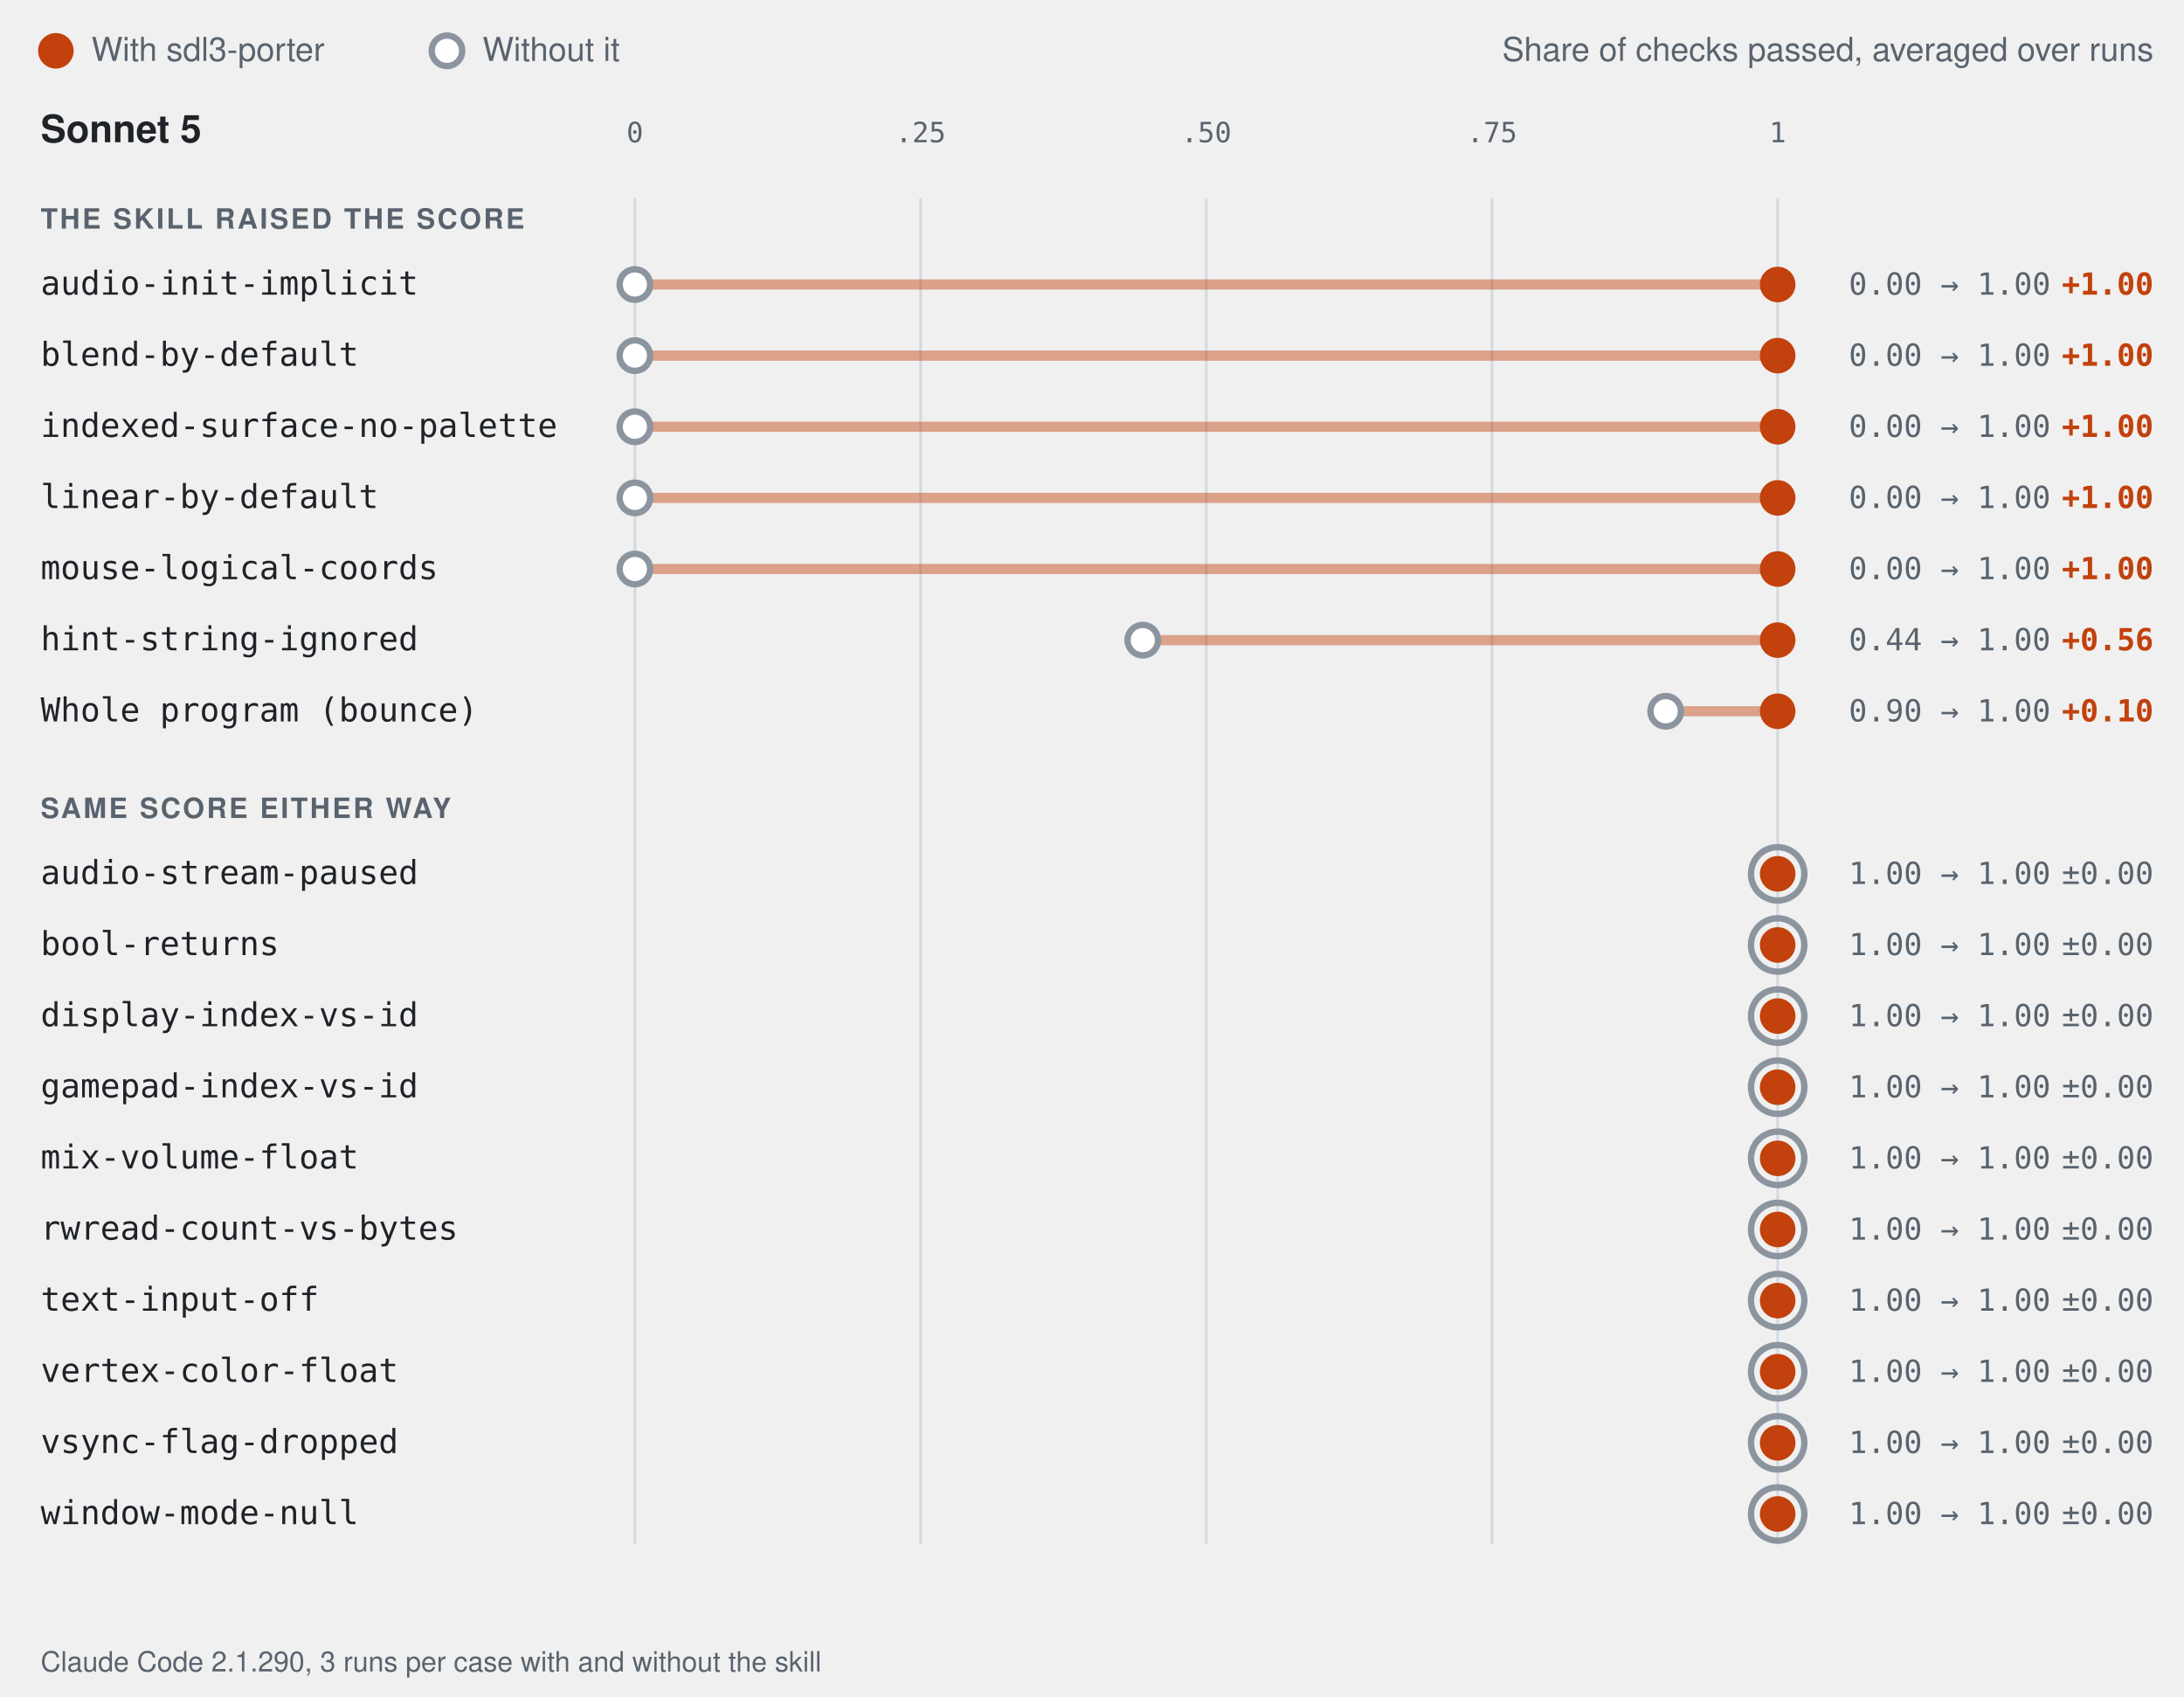
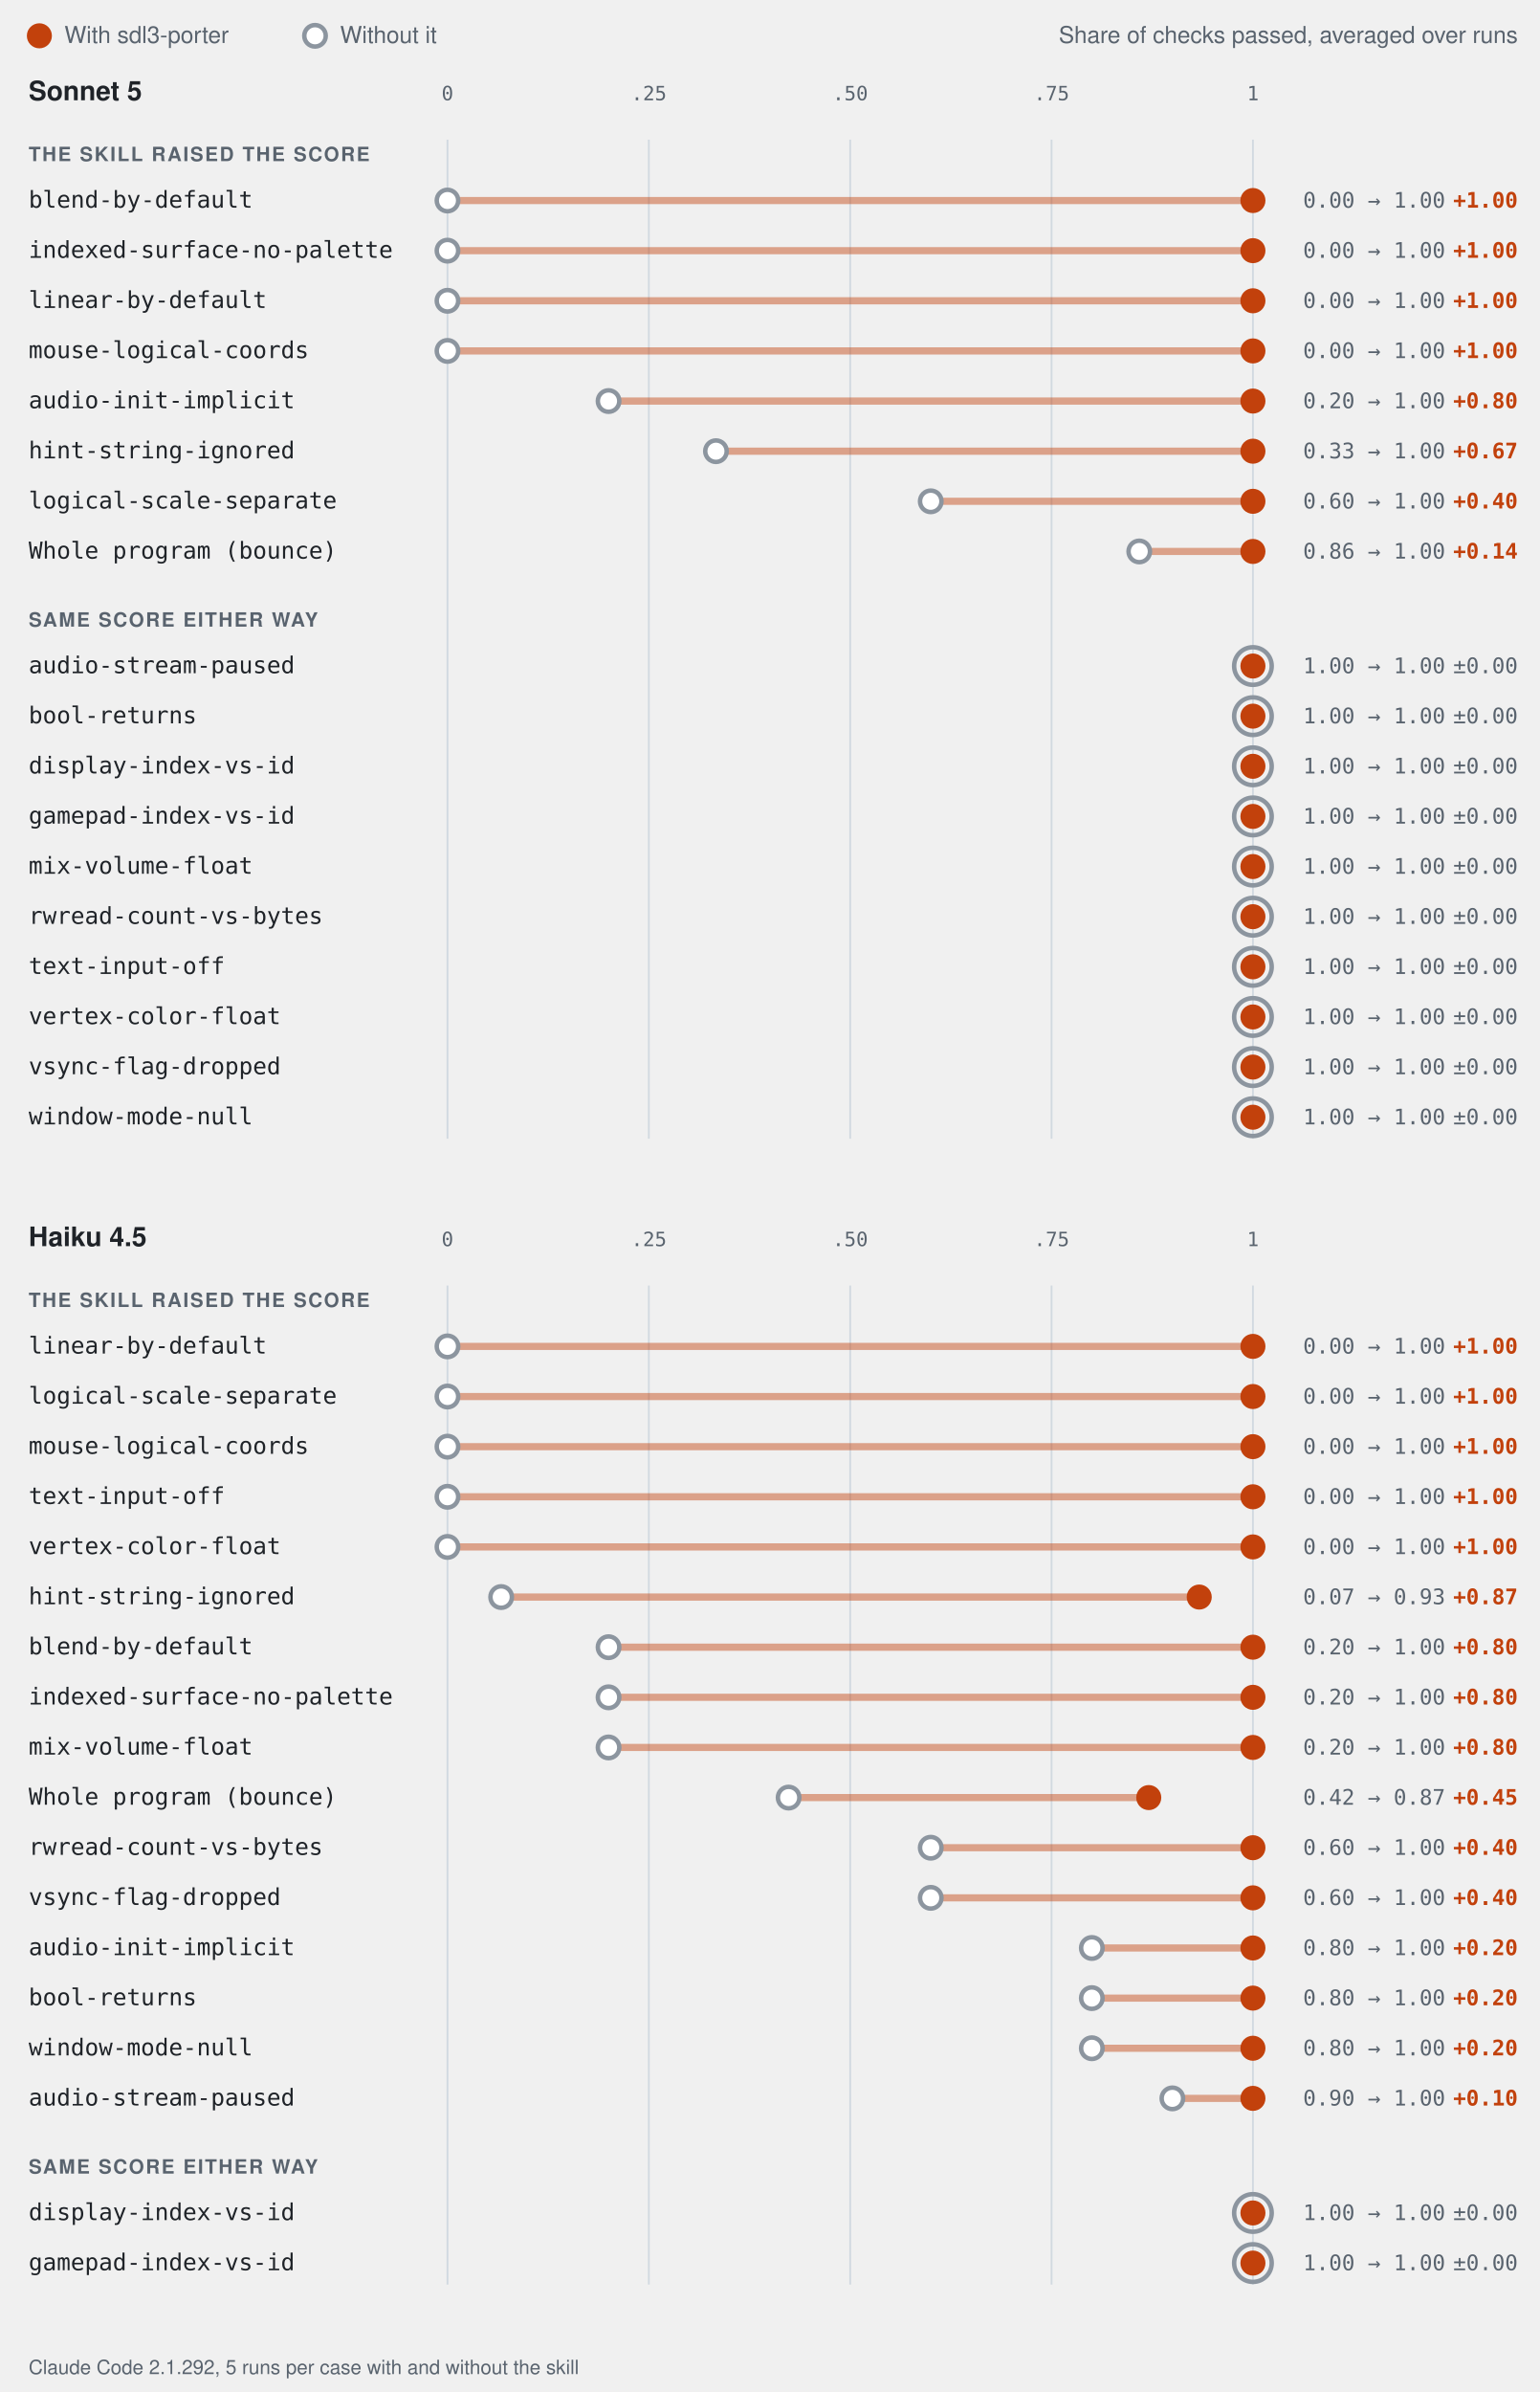
- <svg xmlns="http://www.w3.org/2000/svg" width="860" height="668" viewBox="0 0 860 668" role="img" aria-label="Eval scores with and without sdl3-porter for each case">
+ <svg xmlns="http://www.w3.org/2000/svg" width="860" height="1336" viewBox="0 0 860 1336" role="img" aria-label="Eval scores with and without sdl3-porter for each case">
  <g font-family="-apple-system, BlinkMacSystemFont, 'Segoe UI', Helvetica, Arial, sans-serif" font-size="13" fill="#59636e">
    <circle cx="22" cy="20" r="7" fill="#c2410c" />
    <text x="36" y="24">With sdl3-porter</text>
    <circle cx="176" cy="20" r="6" fill="#ffffff" stroke="#8c959f" stroke-width="2.5" />
    <text x="190" y="24">Without it</text>
    <text x="848" y="24" text-anchor="end">Share of checks passed, averaged over runs</text>
  </g>
  <text x="16" y="56" font-family="-apple-system, BlinkMacSystemFont, 'Segoe UI', Helvetica, Arial, sans-serif" font-size="15" font-weight="600" fill="#1f2328">Sonnet 5</text>
  <g font-family="ui-monospace, SFMono-Regular, Menlo, Consolas, monospace" font-size="11" fill="#59636e" text-anchor="middle">
    <text x="250.0" y="56">0</text>
    <text x="362.5" y="56">.25</text>
    <text x="475.0" y="56">.50</text>
    <text x="587.5" y="56">.75</text>
    <text x="700.0" y="56">1</text>
  </g>
-   <line x1="250.0" y1="78" x2="250.0" y2="608" stroke="#d1d9e0" stroke-width="1" />
-   <line x1="362.5" y1="78" x2="362.5" y2="608" stroke="#d1d9e0" stroke-width="1" />
-   <line x1="475.0" y1="78" x2="475.0" y2="608" stroke="#d1d9e0" stroke-width="1" />
-   <line x1="587.5" y1="78" x2="587.5" y2="608" stroke="#d1d9e0" stroke-width="1" />
-   <line x1="700.0" y1="78" x2="700.0" y2="608" stroke="#d1d9e0" stroke-width="1" />
+   <line x1="250.0" y1="78" x2="250.0" y2="636" stroke="#d1d9e0" stroke-width="1" />
+   <line x1="362.5" y1="78" x2="362.5" y2="636" stroke="#d1d9e0" stroke-width="1" />
+   <line x1="475.0" y1="78" x2="475.0" y2="636" stroke="#d1d9e0" stroke-width="1" />
+   <line x1="587.5" y1="78" x2="587.5" y2="636" stroke="#d1d9e0" stroke-width="1" />
+   <line x1="700.0" y1="78" x2="700.0" y2="636" stroke="#d1d9e0" stroke-width="1" />
  <text x="16" y="90" font-family="-apple-system, BlinkMacSystemFont, 'Segoe UI', Helvetica, Arial, sans-serif" font-size="11" font-weight="600" letter-spacing="0.08em" fill="#59636e">THE SKILL RAISED THE SCORE</text>
-   <text x="16" y="116" font-family="ui-monospace, SFMono-Regular, Menlo, Consolas, monospace" font-size="13" fill="#1f2328">audio-init-implicit</text>
+   <text x="16" y="116" font-family="ui-monospace, SFMono-Regular, Menlo, Consolas, monospace" font-size="13" fill="#1f2328">blend-by-default</text>
  <rect x="250.0" y="110" width="450.0" height="4" rx="2" fill="#c2410c" fill-opacity="0.45" />
  <circle cx="250.0" cy="112" r="6" fill="#ffffff" stroke="#8c959f" stroke-width="2.5" />
  <circle cx="700.0" cy="112" r="7" fill="#c2410c" />
  <text x="728" y="116" font-family="ui-monospace, SFMono-Regular, Menlo, Consolas, monospace" font-size="12" fill="#59636e">0.00 → 1.00</text>
  <text x="848" y="116" font-family="ui-monospace, SFMono-Regular, Menlo, Consolas, monospace" font-size="12" text-anchor="end" fill="#c2410c" font-weight="700">+1.00</text>
-   <text x="16" y="144" font-family="ui-monospace, SFMono-Regular, Menlo, Consolas, monospace" font-size="13" fill="#1f2328">blend-by-default</text>
+   <text x="16" y="144" font-family="ui-monospace, SFMono-Regular, Menlo, Consolas, monospace" font-size="13" fill="#1f2328">indexed-surface-no-palette</text>
  <rect x="250.0" y="138" width="450.0" height="4" rx="2" fill="#c2410c" fill-opacity="0.45" />
  <circle cx="250.0" cy="140" r="6" fill="#ffffff" stroke="#8c959f" stroke-width="2.5" />
  <circle cx="700.0" cy="140" r="7" fill="#c2410c" />
  <text x="728" y="144" font-family="ui-monospace, SFMono-Regular, Menlo, Consolas, monospace" font-size="12" fill="#59636e">0.00 → 1.00</text>
  <text x="848" y="144" font-family="ui-monospace, SFMono-Regular, Menlo, Consolas, monospace" font-size="12" text-anchor="end" fill="#c2410c" font-weight="700">+1.00</text>
-   <text x="16" y="172" font-family="ui-monospace, SFMono-Regular, Menlo, Consolas, monospace" font-size="13" fill="#1f2328">indexed-surface-no-palette</text>
+   <text x="16" y="172" font-family="ui-monospace, SFMono-Regular, Menlo, Consolas, monospace" font-size="13" fill="#1f2328">linear-by-default</text>
  <rect x="250.0" y="166" width="450.0" height="4" rx="2" fill="#c2410c" fill-opacity="0.45" />
  <circle cx="250.0" cy="168" r="6" fill="#ffffff" stroke="#8c959f" stroke-width="2.5" />
  <circle cx="700.0" cy="168" r="7" fill="#c2410c" />
  <text x="728" y="172" font-family="ui-monospace, SFMono-Regular, Menlo, Consolas, monospace" font-size="12" fill="#59636e">0.00 → 1.00</text>
  <text x="848" y="172" font-family="ui-monospace, SFMono-Regular, Menlo, Consolas, monospace" font-size="12" text-anchor="end" fill="#c2410c" font-weight="700">+1.00</text>
-   <text x="16" y="200" font-family="ui-monospace, SFMono-Regular, Menlo, Consolas, monospace" font-size="13" fill="#1f2328">linear-by-default</text>
+   <text x="16" y="200" font-family="ui-monospace, SFMono-Regular, Menlo, Consolas, monospace" font-size="13" fill="#1f2328">mouse-logical-coords</text>
  <rect x="250.0" y="194" width="450.0" height="4" rx="2" fill="#c2410c" fill-opacity="0.45" />
  <circle cx="250.0" cy="196" r="6" fill="#ffffff" stroke="#8c959f" stroke-width="2.5" />
  <circle cx="700.0" cy="196" r="7" fill="#c2410c" />
  <text x="728" y="200" font-family="ui-monospace, SFMono-Regular, Menlo, Consolas, monospace" font-size="12" fill="#59636e">0.00 → 1.00</text>
  <text x="848" y="200" font-family="ui-monospace, SFMono-Regular, Menlo, Consolas, monospace" font-size="12" text-anchor="end" fill="#c2410c" font-weight="700">+1.00</text>
-   <text x="16" y="228" font-family="ui-monospace, SFMono-Regular, Menlo, Consolas, monospace" font-size="13" fill="#1f2328">mouse-logical-coords</text>
-   <rect x="250.0" y="222" width="450.0" height="4" rx="2" fill="#c2410c" fill-opacity="0.45" />
-   <circle cx="250.0" cy="224" r="6" fill="#ffffff" stroke="#8c959f" stroke-width="2.5" />
+   <text x="16" y="228" font-family="ui-monospace, SFMono-Regular, Menlo, Consolas, monospace" font-size="13" fill="#1f2328">audio-init-implicit</text>
+   <rect x="340.0" y="222" width="360.0" height="4" rx="2" fill="#c2410c" fill-opacity="0.45" />
+   <circle cx="340.0" cy="224" r="6" fill="#ffffff" stroke="#8c959f" stroke-width="2.5" />
  <circle cx="700.0" cy="224" r="7" fill="#c2410c" />
-   <text x="728" y="228" font-family="ui-monospace, SFMono-Regular, Menlo, Consolas, monospace" font-size="12" fill="#59636e">0.00 → 1.00</text>
-   <text x="848" y="228" font-family="ui-monospace, SFMono-Regular, Menlo, Consolas, monospace" font-size="12" text-anchor="end" fill="#c2410c" font-weight="700">+1.00</text>
+   <text x="728" y="228" font-family="ui-monospace, SFMono-Regular, Menlo, Consolas, monospace" font-size="12" fill="#59636e">0.20 → 1.00</text>
+   <text x="848" y="228" font-family="ui-monospace, SFMono-Regular, Menlo, Consolas, monospace" font-size="12" text-anchor="end" fill="#c2410c" font-weight="700">+0.80</text>
  <text x="16" y="256" font-family="ui-monospace, SFMono-Regular, Menlo, Consolas, monospace" font-size="13" fill="#1f2328">hint-string-ignored</text>
-   <rect x="450.0" y="250" width="250.0" height="4" rx="2" fill="#c2410c" fill-opacity="0.45" />
-   <circle cx="450.0" cy="252" r="6" fill="#ffffff" stroke="#8c959f" stroke-width="2.5" />
+   <rect x="400.0" y="250" width="300.0" height="4" rx="2" fill="#c2410c" fill-opacity="0.45" />
+   <circle cx="400.0" cy="252" r="6" fill="#ffffff" stroke="#8c959f" stroke-width="2.5" />
  <circle cx="700.0" cy="252" r="7" fill="#c2410c" />
-   <text x="728" y="256" font-family="ui-monospace, SFMono-Regular, Menlo, Consolas, monospace" font-size="12" fill="#59636e">0.44 → 1.00</text>
-   <text x="848" y="256" font-family="ui-monospace, SFMono-Regular, Menlo, Consolas, monospace" font-size="12" text-anchor="end" fill="#c2410c" font-weight="700">+0.56</text>
-   <text x="16" y="284" font-family="ui-monospace, SFMono-Regular, Menlo, Consolas, monospace" font-size="13" fill="#1f2328">Whole program (bounce)</text>
-   <rect x="655.9" y="278" width="44.1" height="4" rx="2" fill="#c2410c" fill-opacity="0.45" />
-   <circle cx="655.9" cy="280" r="6" fill="#ffffff" stroke="#8c959f" stroke-width="2.5" />
+   <text x="728" y="256" font-family="ui-monospace, SFMono-Regular, Menlo, Consolas, monospace" font-size="12" fill="#59636e">0.33 → 1.00</text>
+   <text x="848" y="256" font-family="ui-monospace, SFMono-Regular, Menlo, Consolas, monospace" font-size="12" text-anchor="end" fill="#c2410c" font-weight="700">+0.67</text>
+   <text x="16" y="284" font-family="ui-monospace, SFMono-Regular, Menlo, Consolas, monospace" font-size="13" fill="#1f2328">logical-scale-separate</text>
+   <rect x="520.0" y="278" width="180.0" height="4" rx="2" fill="#c2410c" fill-opacity="0.45" />
+   <circle cx="520.0" cy="280" r="6" fill="#ffffff" stroke="#8c959f" stroke-width="2.5" />
  <circle cx="700.0" cy="280" r="7" fill="#c2410c" />
-   <text x="728" y="284" font-family="ui-monospace, SFMono-Regular, Menlo, Consolas, monospace" font-size="12" fill="#59636e">0.90 → 1.00</text>
-   <text x="848" y="284" font-family="ui-monospace, SFMono-Regular, Menlo, Consolas, monospace" font-size="12" text-anchor="end" fill="#c2410c" font-weight="700">+0.10</text>
-   <text x="16" y="322" font-family="-apple-system, BlinkMacSystemFont, 'Segoe UI', Helvetica, Arial, sans-serif" font-size="11" font-weight="600" letter-spacing="0.08em" fill="#59636e">SAME SCORE EITHER WAY</text>
-   <text x="16" y="348" font-family="ui-monospace, SFMono-Regular, Menlo, Consolas, monospace" font-size="13" fill="#1f2328">audio-stream-paused</text>
-   <circle cx="700.0" cy="344" r="10.5" fill="none" stroke="#8c959f" stroke-width="2.5" />
-   <circle cx="700.0" cy="344" r="7" fill="#c2410c" />
-   <text x="728" y="348" font-family="ui-monospace, SFMono-Regular, Menlo, Consolas, monospace" font-size="12" fill="#59636e">1.00 → 1.00</text>
-   <text x="848" y="348" font-family="ui-monospace, SFMono-Regular, Menlo, Consolas, monospace" font-size="12" text-anchor="end" fill="#59636e">±0.00</text>
-   <text x="16" y="376" font-family="ui-monospace, SFMono-Regular, Menlo, Consolas, monospace" font-size="13" fill="#1f2328">bool-returns</text>
+   <text x="728" y="284" font-family="ui-monospace, SFMono-Regular, Menlo, Consolas, monospace" font-size="12" fill="#59636e">0.60 → 1.00</text>
+   <text x="848" y="284" font-family="ui-monospace, SFMono-Regular, Menlo, Consolas, monospace" font-size="12" text-anchor="end" fill="#c2410c" font-weight="700">+0.40</text>
+   <text x="16" y="312" font-family="ui-monospace, SFMono-Regular, Menlo, Consolas, monospace" font-size="13" fill="#1f2328">Whole program (bounce)</text>
+   <rect x="636.5" y="306" width="63.5" height="4" rx="2" fill="#c2410c" fill-opacity="0.45" />
+   <circle cx="636.5" cy="308" r="6" fill="#ffffff" stroke="#8c959f" stroke-width="2.5" />
+   <circle cx="700.0" cy="308" r="7" fill="#c2410c" />
+   <text x="728" y="312" font-family="ui-monospace, SFMono-Regular, Menlo, Consolas, monospace" font-size="12" fill="#59636e">0.86 → 1.00</text>
+   <text x="848" y="312" font-family="ui-monospace, SFMono-Regular, Menlo, Consolas, monospace" font-size="12" text-anchor="end" fill="#c2410c" font-weight="700">+0.14</text>
+   <text x="16" y="350" font-family="-apple-system, BlinkMacSystemFont, 'Segoe UI', Helvetica, Arial, sans-serif" font-size="11" font-weight="600" letter-spacing="0.08em" fill="#59636e">SAME SCORE EITHER WAY</text>
+   <text x="16" y="376" font-family="ui-monospace, SFMono-Regular, Menlo, Consolas, monospace" font-size="13" fill="#1f2328">audio-stream-paused</text>
  <circle cx="700.0" cy="372" r="10.5" fill="none" stroke="#8c959f" stroke-width="2.5" />
  <circle cx="700.0" cy="372" r="7" fill="#c2410c" />
  <text x="728" y="376" font-family="ui-monospace, SFMono-Regular, Menlo, Consolas, monospace" font-size="12" fill="#59636e">1.00 → 1.00</text>
  <text x="848" y="376" font-family="ui-monospace, SFMono-Regular, Menlo, Consolas, monospace" font-size="12" text-anchor="end" fill="#59636e">±0.00</text>
-   <text x="16" y="404" font-family="ui-monospace, SFMono-Regular, Menlo, Consolas, monospace" font-size="13" fill="#1f2328">display-index-vs-id</text>
+   <text x="16" y="404" font-family="ui-monospace, SFMono-Regular, Menlo, Consolas, monospace" font-size="13" fill="#1f2328">bool-returns</text>
  <circle cx="700.0" cy="400" r="10.5" fill="none" stroke="#8c959f" stroke-width="2.5" />
  <circle cx="700.0" cy="400" r="7" fill="#c2410c" />
  <text x="728" y="404" font-family="ui-monospace, SFMono-Regular, Menlo, Consolas, monospace" font-size="12" fill="#59636e">1.00 → 1.00</text>
  <text x="848" y="404" font-family="ui-monospace, SFMono-Regular, Menlo, Consolas, monospace" font-size="12" text-anchor="end" fill="#59636e">±0.00</text>
-   <text x="16" y="432" font-family="ui-monospace, SFMono-Regular, Menlo, Consolas, monospace" font-size="13" fill="#1f2328">gamepad-index-vs-id</text>
+   <text x="16" y="432" font-family="ui-monospace, SFMono-Regular, Menlo, Consolas, monospace" font-size="13" fill="#1f2328">display-index-vs-id</text>
  <circle cx="700.0" cy="428" r="10.5" fill="none" stroke="#8c959f" stroke-width="2.5" />
  <circle cx="700.0" cy="428" r="7" fill="#c2410c" />
  <text x="728" y="432" font-family="ui-monospace, SFMono-Regular, Menlo, Consolas, monospace" font-size="12" fill="#59636e">1.00 → 1.00</text>
  <text x="848" y="432" font-family="ui-monospace, SFMono-Regular, Menlo, Consolas, monospace" font-size="12" text-anchor="end" fill="#59636e">±0.00</text>
-   <text x="16" y="460" font-family="ui-monospace, SFMono-Regular, Menlo, Consolas, monospace" font-size="13" fill="#1f2328">mix-volume-float</text>
+   <text x="16" y="460" font-family="ui-monospace, SFMono-Regular, Menlo, Consolas, monospace" font-size="13" fill="#1f2328">gamepad-index-vs-id</text>
  <circle cx="700.0" cy="456" r="10.5" fill="none" stroke="#8c959f" stroke-width="2.5" />
  <circle cx="700.0" cy="456" r="7" fill="#c2410c" />
  <text x="728" y="460" font-family="ui-monospace, SFMono-Regular, Menlo, Consolas, monospace" font-size="12" fill="#59636e">1.00 → 1.00</text>
  <text x="848" y="460" font-family="ui-monospace, SFMono-Regular, Menlo, Consolas, monospace" font-size="12" text-anchor="end" fill="#59636e">±0.00</text>
-   <text x="16" y="488" font-family="ui-monospace, SFMono-Regular, Menlo, Consolas, monospace" font-size="13" fill="#1f2328">rwread-count-vs-bytes</text>
+   <text x="16" y="488" font-family="ui-monospace, SFMono-Regular, Menlo, Consolas, monospace" font-size="13" fill="#1f2328">mix-volume-float</text>
  <circle cx="700.0" cy="484" r="10.5" fill="none" stroke="#8c959f" stroke-width="2.5" />
  <circle cx="700.0" cy="484" r="7" fill="#c2410c" />
  <text x="728" y="488" font-family="ui-monospace, SFMono-Regular, Menlo, Consolas, monospace" font-size="12" fill="#59636e">1.00 → 1.00</text>
  <text x="848" y="488" font-family="ui-monospace, SFMono-Regular, Menlo, Consolas, monospace" font-size="12" text-anchor="end" fill="#59636e">±0.00</text>
-   <text x="16" y="516" font-family="ui-monospace, SFMono-Regular, Menlo, Consolas, monospace" font-size="13" fill="#1f2328">text-input-off</text>
+   <text x="16" y="516" font-family="ui-monospace, SFMono-Regular, Menlo, Consolas, monospace" font-size="13" fill="#1f2328">rwread-count-vs-bytes</text>
  <circle cx="700.0" cy="512" r="10.5" fill="none" stroke="#8c959f" stroke-width="2.5" />
  <circle cx="700.0" cy="512" r="7" fill="#c2410c" />
  <text x="728" y="516" font-family="ui-monospace, SFMono-Regular, Menlo, Consolas, monospace" font-size="12" fill="#59636e">1.00 → 1.00</text>
  <text x="848" y="516" font-family="ui-monospace, SFMono-Regular, Menlo, Consolas, monospace" font-size="12" text-anchor="end" fill="#59636e">±0.00</text>
-   <text x="16" y="544" font-family="ui-monospace, SFMono-Regular, Menlo, Consolas, monospace" font-size="13" fill="#1f2328">vertex-color-float</text>
+   <text x="16" y="544" font-family="ui-monospace, SFMono-Regular, Menlo, Consolas, monospace" font-size="13" fill="#1f2328">text-input-off</text>
  <circle cx="700.0" cy="540" r="10.5" fill="none" stroke="#8c959f" stroke-width="2.5" />
  <circle cx="700.0" cy="540" r="7" fill="#c2410c" />
  <text x="728" y="544" font-family="ui-monospace, SFMono-Regular, Menlo, Consolas, monospace" font-size="12" fill="#59636e">1.00 → 1.00</text>
  <text x="848" y="544" font-family="ui-monospace, SFMono-Regular, Menlo, Consolas, monospace" font-size="12" text-anchor="end" fill="#59636e">±0.00</text>
-   <text x="16" y="572" font-family="ui-monospace, SFMono-Regular, Menlo, Consolas, monospace" font-size="13" fill="#1f2328">vsync-flag-dropped</text>
+   <text x="16" y="572" font-family="ui-monospace, SFMono-Regular, Menlo, Consolas, monospace" font-size="13" fill="#1f2328">vertex-color-float</text>
  <circle cx="700.0" cy="568" r="10.5" fill="none" stroke="#8c959f" stroke-width="2.5" />
  <circle cx="700.0" cy="568" r="7" fill="#c2410c" />
  <text x="728" y="572" font-family="ui-monospace, SFMono-Regular, Menlo, Consolas, monospace" font-size="12" fill="#59636e">1.00 → 1.00</text>
  <text x="848" y="572" font-family="ui-monospace, SFMono-Regular, Menlo, Consolas, monospace" font-size="12" text-anchor="end" fill="#59636e">±0.00</text>
-   <text x="16" y="600" font-family="ui-monospace, SFMono-Regular, Menlo, Consolas, monospace" font-size="13" fill="#1f2328">window-mode-null</text>
+   <text x="16" y="600" font-family="ui-monospace, SFMono-Regular, Menlo, Consolas, monospace" font-size="13" fill="#1f2328">vsync-flag-dropped</text>
  <circle cx="700.0" cy="596" r="10.5" fill="none" stroke="#8c959f" stroke-width="2.5" />
  <circle cx="700.0" cy="596" r="7" fill="#c2410c" />
  <text x="728" y="600" font-family="ui-monospace, SFMono-Regular, Menlo, Consolas, monospace" font-size="12" fill="#59636e">1.00 → 1.00</text>
  <text x="848" y="600" font-family="ui-monospace, SFMono-Regular, Menlo, Consolas, monospace" font-size="12" text-anchor="end" fill="#59636e">±0.00</text>
-   <text x="16" y="658" font-family="-apple-system, BlinkMacSystemFont, 'Segoe UI', Helvetica, Arial, sans-serif" font-size="11" fill="#59636e">Claude Code 2.1.290, 3 runs per case with and without the skill</text>
+   <text x="16" y="628" font-family="ui-monospace, SFMono-Regular, Menlo, Consolas, monospace" font-size="13" fill="#1f2328">window-mode-null</text>
+   <circle cx="700.0" cy="624" r="10.5" fill="none" stroke="#8c959f" stroke-width="2.5" />
+   <circle cx="700.0" cy="624" r="7" fill="#c2410c" />
+   <text x="728" y="628" font-family="ui-monospace, SFMono-Regular, Menlo, Consolas, monospace" font-size="12" fill="#59636e">1.00 → 1.00</text>
+   <text x="848" y="628" font-family="ui-monospace, SFMono-Regular, Menlo, Consolas, monospace" font-size="12" text-anchor="end" fill="#59636e">±0.00</text>
+   <text x="16" y="696" font-family="-apple-system, BlinkMacSystemFont, 'Segoe UI', Helvetica, Arial, sans-serif" font-size="15" font-weight="600" fill="#1f2328">Haiku 4.5</text>
+   <g font-family="ui-monospace, SFMono-Regular, Menlo, Consolas, monospace" font-size="11" fill="#59636e" text-anchor="middle">
+     <text x="250.0" y="696">0</text>
+     <text x="362.5" y="696">.25</text>
+     <text x="475.0" y="696">.50</text>
+     <text x="587.5" y="696">.75</text>
+     <text x="700.0" y="696">1</text>
+   </g>
+   <line x1="250.0" y1="718" x2="250.0" y2="1276" stroke="#d1d9e0" stroke-width="1" />
+   <line x1="362.5" y1="718" x2="362.5" y2="1276" stroke="#d1d9e0" stroke-width="1" />
+   <line x1="475.0" y1="718" x2="475.0" y2="1276" stroke="#d1d9e0" stroke-width="1" />
+   <line x1="587.5" y1="718" x2="587.5" y2="1276" stroke="#d1d9e0" stroke-width="1" />
+   <line x1="700.0" y1="718" x2="700.0" y2="1276" stroke="#d1d9e0" stroke-width="1" />
+   <text x="16" y="730" font-family="-apple-system, BlinkMacSystemFont, 'Segoe UI', Helvetica, Arial, sans-serif" font-size="11" font-weight="600" letter-spacing="0.08em" fill="#59636e">THE SKILL RAISED THE SCORE</text>
+   <text x="16" y="756" font-family="ui-monospace, SFMono-Regular, Menlo, Consolas, monospace" font-size="13" fill="#1f2328">linear-by-default</text>
+   <rect x="250.0" y="750" width="450.0" height="4" rx="2" fill="#c2410c" fill-opacity="0.45" />
+   <circle cx="250.0" cy="752" r="6" fill="#ffffff" stroke="#8c959f" stroke-width="2.5" />
+   <circle cx="700.0" cy="752" r="7" fill="#c2410c" />
+   <text x="728" y="756" font-family="ui-monospace, SFMono-Regular, Menlo, Consolas, monospace" font-size="12" fill="#59636e">0.00 → 1.00</text>
+   <text x="848" y="756" font-family="ui-monospace, SFMono-Regular, Menlo, Consolas, monospace" font-size="12" text-anchor="end" fill="#c2410c" font-weight="700">+1.00</text>
+   <text x="16" y="784" font-family="ui-monospace, SFMono-Regular, Menlo, Consolas, monospace" font-size="13" fill="#1f2328">logical-scale-separate</text>
+   <rect x="250.0" y="778" width="450.0" height="4" rx="2" fill="#c2410c" fill-opacity="0.45" />
+   <circle cx="250.0" cy="780" r="6" fill="#ffffff" stroke="#8c959f" stroke-width="2.5" />
+   <circle cx="700.0" cy="780" r="7" fill="#c2410c" />
+   <text x="728" y="784" font-family="ui-monospace, SFMono-Regular, Menlo, Consolas, monospace" font-size="12" fill="#59636e">0.00 → 1.00</text>
+   <text x="848" y="784" font-family="ui-monospace, SFMono-Regular, Menlo, Consolas, monospace" font-size="12" text-anchor="end" fill="#c2410c" font-weight="700">+1.00</text>
+   <text x="16" y="812" font-family="ui-monospace, SFMono-Regular, Menlo, Consolas, monospace" font-size="13" fill="#1f2328">mouse-logical-coords</text>
+   <rect x="250.0" y="806" width="450.0" height="4" rx="2" fill="#c2410c" fill-opacity="0.45" />
+   <circle cx="250.0" cy="808" r="6" fill="#ffffff" stroke="#8c959f" stroke-width="2.5" />
+   <circle cx="700.0" cy="808" r="7" fill="#c2410c" />
+   <text x="728" y="812" font-family="ui-monospace, SFMono-Regular, Menlo, Consolas, monospace" font-size="12" fill="#59636e">0.00 → 1.00</text>
+   <text x="848" y="812" font-family="ui-monospace, SFMono-Regular, Menlo, Consolas, monospace" font-size="12" text-anchor="end" fill="#c2410c" font-weight="700">+1.00</text>
+   <text x="16" y="840" font-family="ui-monospace, SFMono-Regular, Menlo, Consolas, monospace" font-size="13" fill="#1f2328">text-input-off</text>
+   <rect x="250.0" y="834" width="450.0" height="4" rx="2" fill="#c2410c" fill-opacity="0.45" />
+   <circle cx="250.0" cy="836" r="6" fill="#ffffff" stroke="#8c959f" stroke-width="2.5" />
+   <circle cx="700.0" cy="836" r="7" fill="#c2410c" />
+   <text x="728" y="840" font-family="ui-monospace, SFMono-Regular, Menlo, Consolas, monospace" font-size="12" fill="#59636e">0.00 → 1.00</text>
+   <text x="848" y="840" font-family="ui-monospace, SFMono-Regular, Menlo, Consolas, monospace" font-size="12" text-anchor="end" fill="#c2410c" font-weight="700">+1.00</text>
+   <text x="16" y="868" font-family="ui-monospace, SFMono-Regular, Menlo, Consolas, monospace" font-size="13" fill="#1f2328">vertex-color-float</text>
+   <rect x="250.0" y="862" width="450.0" height="4" rx="2" fill="#c2410c" fill-opacity="0.45" />
+   <circle cx="250.0" cy="864" r="6" fill="#ffffff" stroke="#8c959f" stroke-width="2.5" />
+   <circle cx="700.0" cy="864" r="7" fill="#c2410c" />
+   <text x="728" y="868" font-family="ui-monospace, SFMono-Regular, Menlo, Consolas, monospace" font-size="12" fill="#59636e">0.00 → 1.00</text>
+   <text x="848" y="868" font-family="ui-monospace, SFMono-Regular, Menlo, Consolas, monospace" font-size="12" text-anchor="end" fill="#c2410c" font-weight="700">+1.00</text>
+   <text x="16" y="896" font-family="ui-monospace, SFMono-Regular, Menlo, Consolas, monospace" font-size="13" fill="#1f2328">hint-string-ignored</text>
+   <rect x="280.0" y="890" width="390.0" height="4" rx="2" fill="#c2410c" fill-opacity="0.45" />
+   <circle cx="280.0" cy="892" r="6" fill="#ffffff" stroke="#8c959f" stroke-width="2.5" />
+   <circle cx="670.0" cy="892" r="7" fill="#c2410c" />
+   <text x="728" y="896" font-family="ui-monospace, SFMono-Regular, Menlo, Consolas, monospace" font-size="12" fill="#59636e">0.07 → 0.93</text>
+   <text x="848" y="896" font-family="ui-monospace, SFMono-Regular, Menlo, Consolas, monospace" font-size="12" text-anchor="end" fill="#c2410c" font-weight="700">+0.87</text>
+   <text x="16" y="924" font-family="ui-monospace, SFMono-Regular, Menlo, Consolas, monospace" font-size="13" fill="#1f2328">blend-by-default</text>
+   <rect x="340.0" y="918" width="360.0" height="4" rx="2" fill="#c2410c" fill-opacity="0.45" />
+   <circle cx="340.0" cy="920" r="6" fill="#ffffff" stroke="#8c959f" stroke-width="2.5" />
+   <circle cx="700.0" cy="920" r="7" fill="#c2410c" />
+   <text x="728" y="924" font-family="ui-monospace, SFMono-Regular, Menlo, Consolas, monospace" font-size="12" fill="#59636e">0.20 → 1.00</text>
+   <text x="848" y="924" font-family="ui-monospace, SFMono-Regular, Menlo, Consolas, monospace" font-size="12" text-anchor="end" fill="#c2410c" font-weight="700">+0.80</text>
+   <text x="16" y="952" font-family="ui-monospace, SFMono-Regular, Menlo, Consolas, monospace" font-size="13" fill="#1f2328">indexed-surface-no-palette</text>
+   <rect x="340.0" y="946" width="360.0" height="4" rx="2" fill="#c2410c" fill-opacity="0.45" />
+   <circle cx="340.0" cy="948" r="6" fill="#ffffff" stroke="#8c959f" stroke-width="2.5" />
+   <circle cx="700.0" cy="948" r="7" fill="#c2410c" />
+   <text x="728" y="952" font-family="ui-monospace, SFMono-Regular, Menlo, Consolas, monospace" font-size="12" fill="#59636e">0.20 → 1.00</text>
+   <text x="848" y="952" font-family="ui-monospace, SFMono-Regular, Menlo, Consolas, monospace" font-size="12" text-anchor="end" fill="#c2410c" font-weight="700">+0.80</text>
+   <text x="16" y="980" font-family="ui-monospace, SFMono-Regular, Menlo, Consolas, monospace" font-size="13" fill="#1f2328">mix-volume-float</text>
+   <rect x="340.0" y="974" width="360.0" height="4" rx="2" fill="#c2410c" fill-opacity="0.45" />
+   <circle cx="340.0" cy="976" r="6" fill="#ffffff" stroke="#8c959f" stroke-width="2.5" />
+   <circle cx="700.0" cy="976" r="7" fill="#c2410c" />
+   <text x="728" y="980" font-family="ui-monospace, SFMono-Regular, Menlo, Consolas, monospace" font-size="12" fill="#59636e">0.20 → 1.00</text>
+   <text x="848" y="980" font-family="ui-monospace, SFMono-Regular, Menlo, Consolas, monospace" font-size="12" text-anchor="end" fill="#c2410c" font-weight="700">+0.80</text>
+   <text x="16" y="1008" font-family="ui-monospace, SFMono-Regular, Menlo, Consolas, monospace" font-size="13" fill="#1f2328">Whole program (bounce)</text>
+   <rect x="440.6" y="1002" width="201.2" height="4" rx="2" fill="#c2410c" fill-opacity="0.45" />
+   <circle cx="440.6" cy="1004" r="6" fill="#ffffff" stroke="#8c959f" stroke-width="2.5" />
+   <circle cx="641.8" cy="1004" r="7" fill="#c2410c" />
+   <text x="728" y="1008" font-family="ui-monospace, SFMono-Regular, Menlo, Consolas, monospace" font-size="12" fill="#59636e">0.42 → 0.87</text>
+   <text x="848" y="1008" font-family="ui-monospace, SFMono-Regular, Menlo, Consolas, monospace" font-size="12" text-anchor="end" fill="#c2410c" font-weight="700">+0.45</text>
+   <text x="16" y="1036" font-family="ui-monospace, SFMono-Regular, Menlo, Consolas, monospace" font-size="13" fill="#1f2328">rwread-count-vs-bytes</text>
+   <rect x="520.0" y="1030" width="180.0" height="4" rx="2" fill="#c2410c" fill-opacity="0.45" />
+   <circle cx="520.0" cy="1032" r="6" fill="#ffffff" stroke="#8c959f" stroke-width="2.5" />
+   <circle cx="700.0" cy="1032" r="7" fill="#c2410c" />
+   <text x="728" y="1036" font-family="ui-monospace, SFMono-Regular, Menlo, Consolas, monospace" font-size="12" fill="#59636e">0.60 → 1.00</text>
+   <text x="848" y="1036" font-family="ui-monospace, SFMono-Regular, Menlo, Consolas, monospace" font-size="12" text-anchor="end" fill="#c2410c" font-weight="700">+0.40</text>
+   <text x="16" y="1064" font-family="ui-monospace, SFMono-Regular, Menlo, Consolas, monospace" font-size="13" fill="#1f2328">vsync-flag-dropped</text>
+   <rect x="520.0" y="1058" width="180.0" height="4" rx="2" fill="#c2410c" fill-opacity="0.45" />
+   <circle cx="520.0" cy="1060" r="6" fill="#ffffff" stroke="#8c959f" stroke-width="2.5" />
+   <circle cx="700.0" cy="1060" r="7" fill="#c2410c" />
+   <text x="728" y="1064" font-family="ui-monospace, SFMono-Regular, Menlo, Consolas, monospace" font-size="12" fill="#59636e">0.60 → 1.00</text>
+   <text x="848" y="1064" font-family="ui-monospace, SFMono-Regular, Menlo, Consolas, monospace" font-size="12" text-anchor="end" fill="#c2410c" font-weight="700">+0.40</text>
+   <text x="16" y="1092" font-family="ui-monospace, SFMono-Regular, Menlo, Consolas, monospace" font-size="13" fill="#1f2328">audio-init-implicit</text>
+   <rect x="610.0" y="1086" width="90.0" height="4" rx="2" fill="#c2410c" fill-opacity="0.45" />
+   <circle cx="610.0" cy="1088" r="6" fill="#ffffff" stroke="#8c959f" stroke-width="2.5" />
+   <circle cx="700.0" cy="1088" r="7" fill="#c2410c" />
+   <text x="728" y="1092" font-family="ui-monospace, SFMono-Regular, Menlo, Consolas, monospace" font-size="12" fill="#59636e">0.80 → 1.00</text>
+   <text x="848" y="1092" font-family="ui-monospace, SFMono-Regular, Menlo, Consolas, monospace" font-size="12" text-anchor="end" fill="#c2410c" font-weight="700">+0.20</text>
+   <text x="16" y="1120" font-family="ui-monospace, SFMono-Regular, Menlo, Consolas, monospace" font-size="13" fill="#1f2328">bool-returns</text>
+   <rect x="610.0" y="1114" width="90.0" height="4" rx="2" fill="#c2410c" fill-opacity="0.45" />
+   <circle cx="610.0" cy="1116" r="6" fill="#ffffff" stroke="#8c959f" stroke-width="2.5" />
+   <circle cx="700.0" cy="1116" r="7" fill="#c2410c" />
+   <text x="728" y="1120" font-family="ui-monospace, SFMono-Regular, Menlo, Consolas, monospace" font-size="12" fill="#59636e">0.80 → 1.00</text>
+   <text x="848" y="1120" font-family="ui-monospace, SFMono-Regular, Menlo, Consolas, monospace" font-size="12" text-anchor="end" fill="#c2410c" font-weight="700">+0.20</text>
+   <text x="16" y="1148" font-family="ui-monospace, SFMono-Regular, Menlo, Consolas, monospace" font-size="13" fill="#1f2328">window-mode-null</text>
+   <rect x="610.0" y="1142" width="90.0" height="4" rx="2" fill="#c2410c" fill-opacity="0.45" />
+   <circle cx="610.0" cy="1144" r="6" fill="#ffffff" stroke="#8c959f" stroke-width="2.5" />
+   <circle cx="700.0" cy="1144" r="7" fill="#c2410c" />
+   <text x="728" y="1148" font-family="ui-monospace, SFMono-Regular, Menlo, Consolas, monospace" font-size="12" fill="#59636e">0.80 → 1.00</text>
+   <text x="848" y="1148" font-family="ui-monospace, SFMono-Regular, Menlo, Consolas, monospace" font-size="12" text-anchor="end" fill="#c2410c" font-weight="700">+0.20</text>
+   <text x="16" y="1176" font-family="ui-monospace, SFMono-Regular, Menlo, Consolas, monospace" font-size="13" fill="#1f2328">audio-stream-paused</text>
+   <rect x="655.0" y="1170" width="45.0" height="4" rx="2" fill="#c2410c" fill-opacity="0.45" />
+   <circle cx="655.0" cy="1172" r="6" fill="#ffffff" stroke="#8c959f" stroke-width="2.5" />
+   <circle cx="700.0" cy="1172" r="7" fill="#c2410c" />
+   <text x="728" y="1176" font-family="ui-monospace, SFMono-Regular, Menlo, Consolas, monospace" font-size="12" fill="#59636e">0.90 → 1.00</text>
+   <text x="848" y="1176" font-family="ui-monospace, SFMono-Regular, Menlo, Consolas, monospace" font-size="12" text-anchor="end" fill="#c2410c" font-weight="700">+0.10</text>
+   <text x="16" y="1214" font-family="-apple-system, BlinkMacSystemFont, 'Segoe UI', Helvetica, Arial, sans-serif" font-size="11" font-weight="600" letter-spacing="0.08em" fill="#59636e">SAME SCORE EITHER WAY</text>
+   <text x="16" y="1240" font-family="ui-monospace, SFMono-Regular, Menlo, Consolas, monospace" font-size="13" fill="#1f2328">display-index-vs-id</text>
+   <circle cx="700.0" cy="1236" r="10.5" fill="none" stroke="#8c959f" stroke-width="2.5" />
+   <circle cx="700.0" cy="1236" r="7" fill="#c2410c" />
+   <text x="728" y="1240" font-family="ui-monospace, SFMono-Regular, Menlo, Consolas, monospace" font-size="12" fill="#59636e">1.00 → 1.00</text>
+   <text x="848" y="1240" font-family="ui-monospace, SFMono-Regular, Menlo, Consolas, monospace" font-size="12" text-anchor="end" fill="#59636e">±0.00</text>
+   <text x="16" y="1268" font-family="ui-monospace, SFMono-Regular, Menlo, Consolas, monospace" font-size="13" fill="#1f2328">gamepad-index-vs-id</text>
+   <circle cx="700.0" cy="1264" r="10.5" fill="none" stroke="#8c959f" stroke-width="2.5" />
+   <circle cx="700.0" cy="1264" r="7" fill="#c2410c" />
+   <text x="728" y="1268" font-family="ui-monospace, SFMono-Regular, Menlo, Consolas, monospace" font-size="12" fill="#59636e">1.00 → 1.00</text>
+   <text x="848" y="1268" font-family="ui-monospace, SFMono-Regular, Menlo, Consolas, monospace" font-size="12" text-anchor="end" fill="#59636e">±0.00</text>
+   <text x="16" y="1326" font-family="-apple-system, BlinkMacSystemFont, 'Segoe UI', Helvetica, Arial, sans-serif" font-size="11" fill="#59636e">Claude Code 2.1.292, 5 runs per case with and without the skill</text>
</svg>
